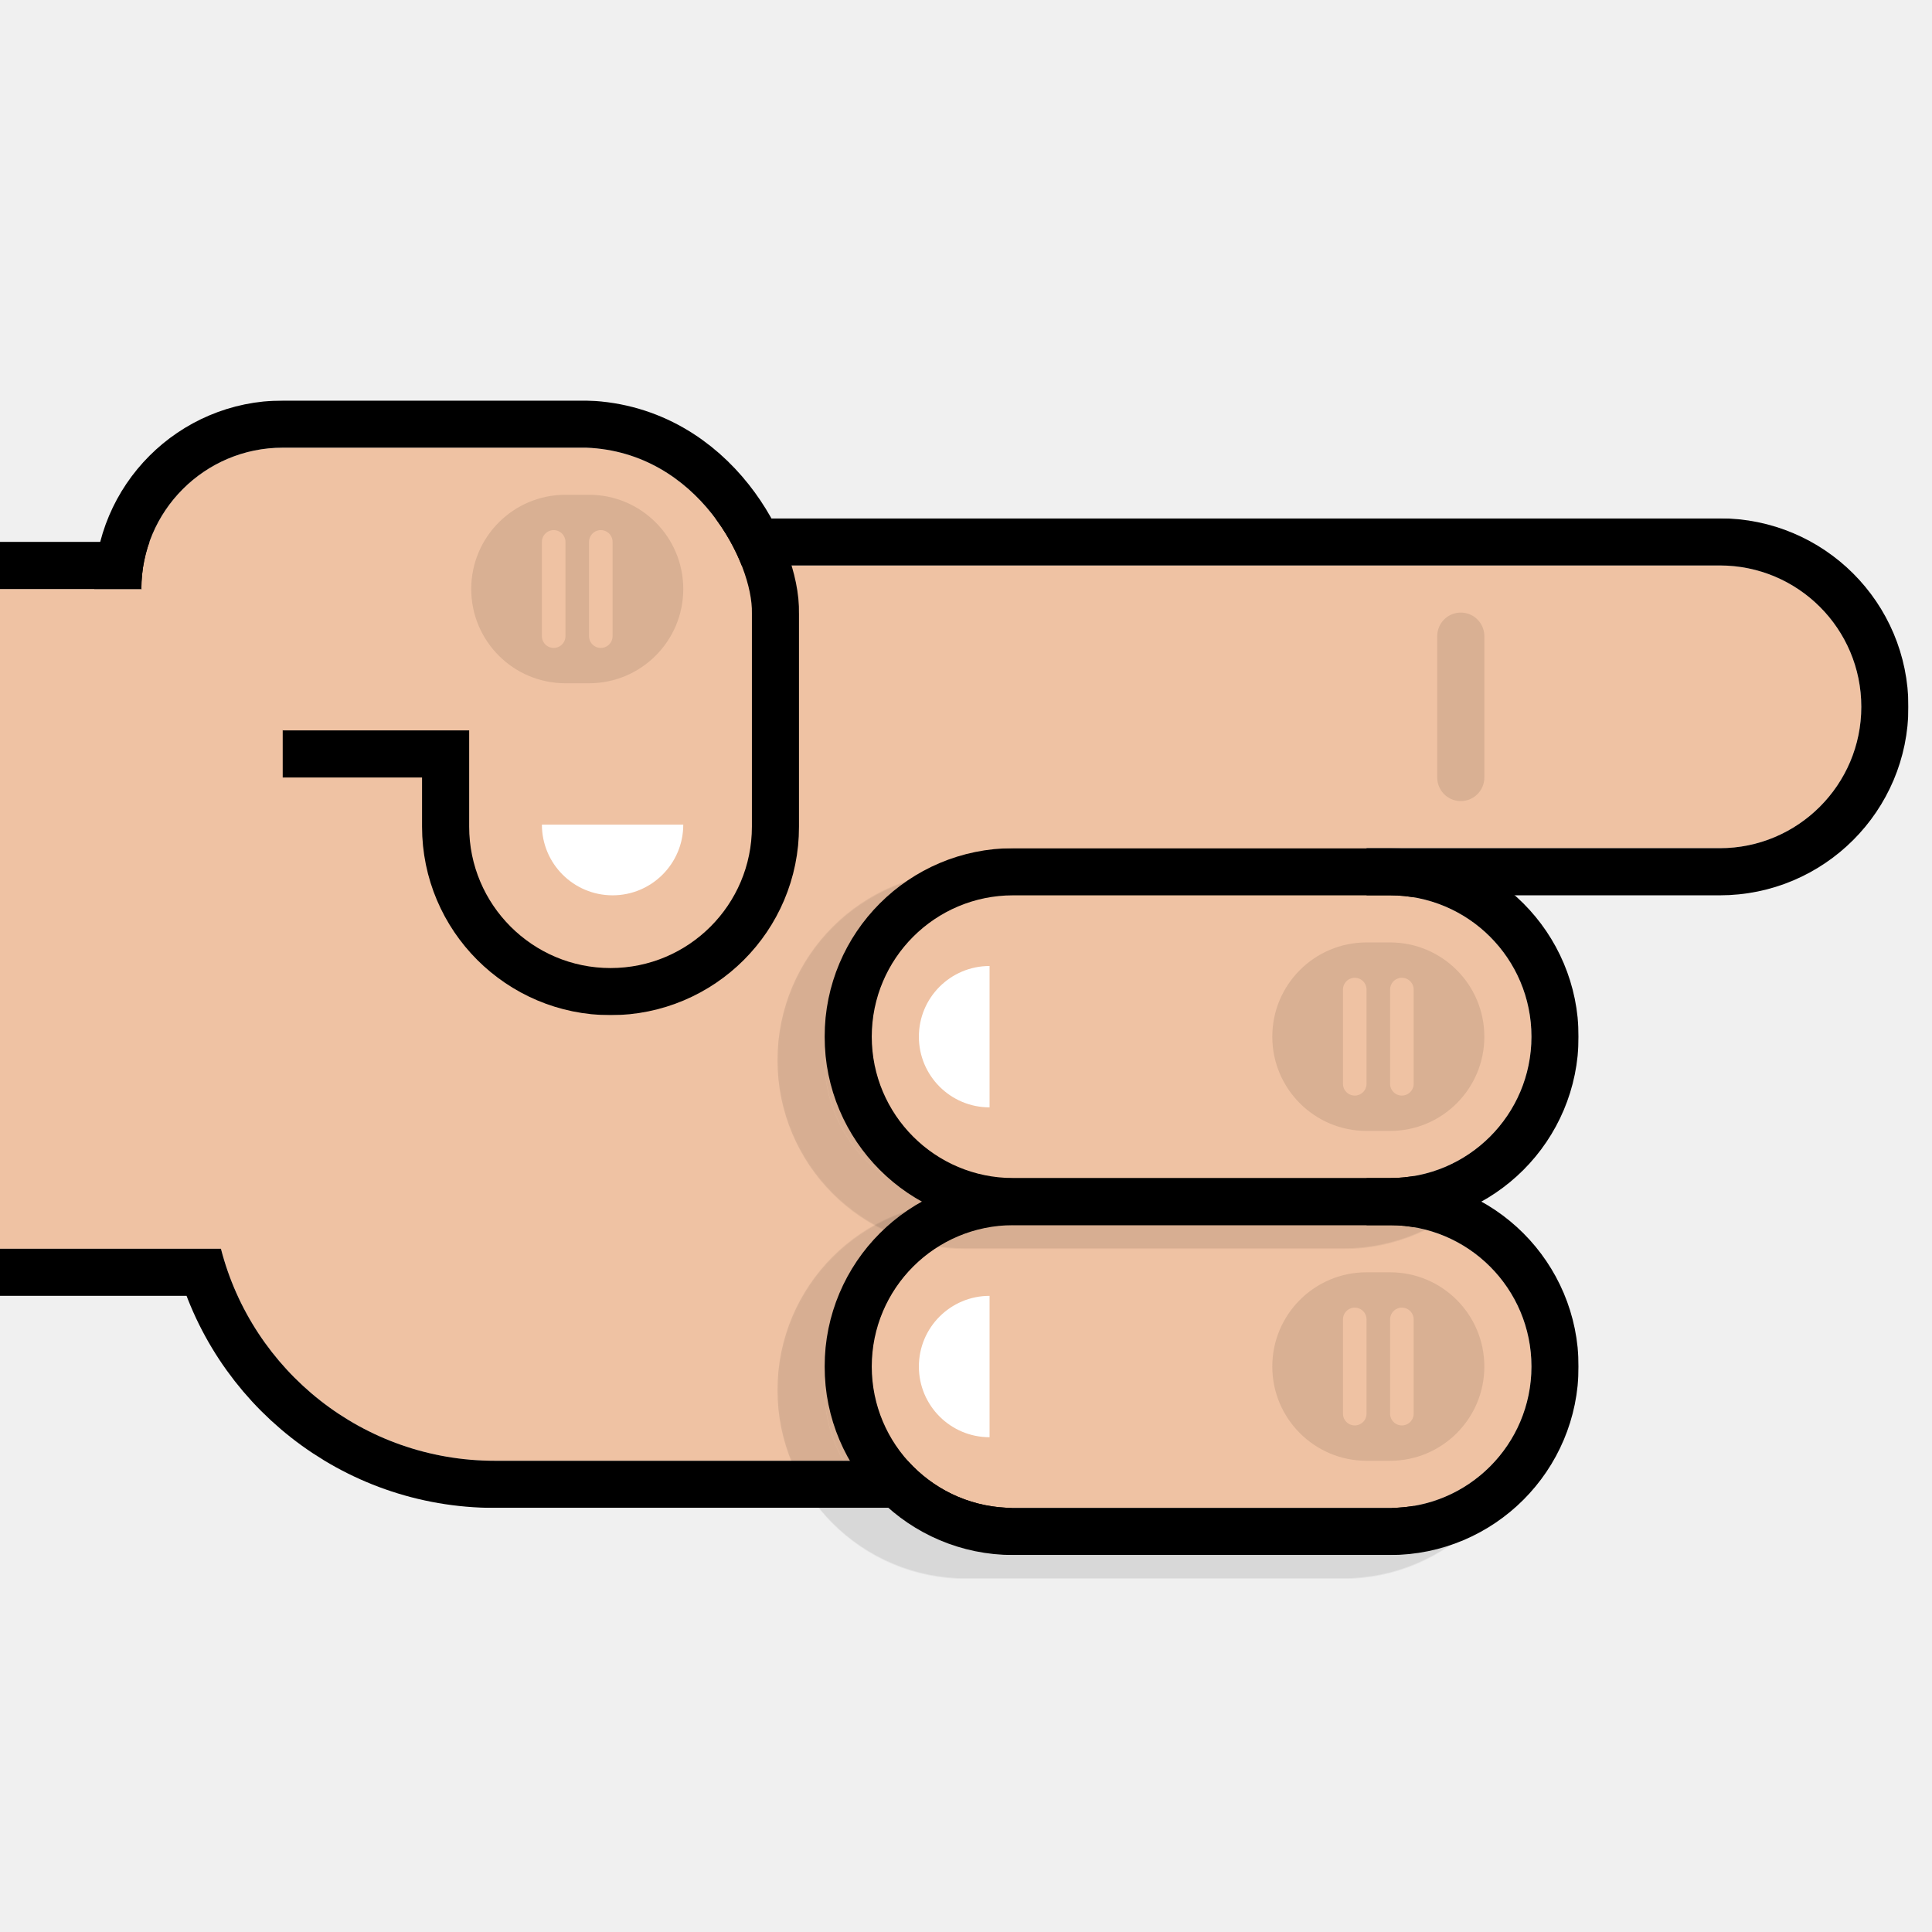
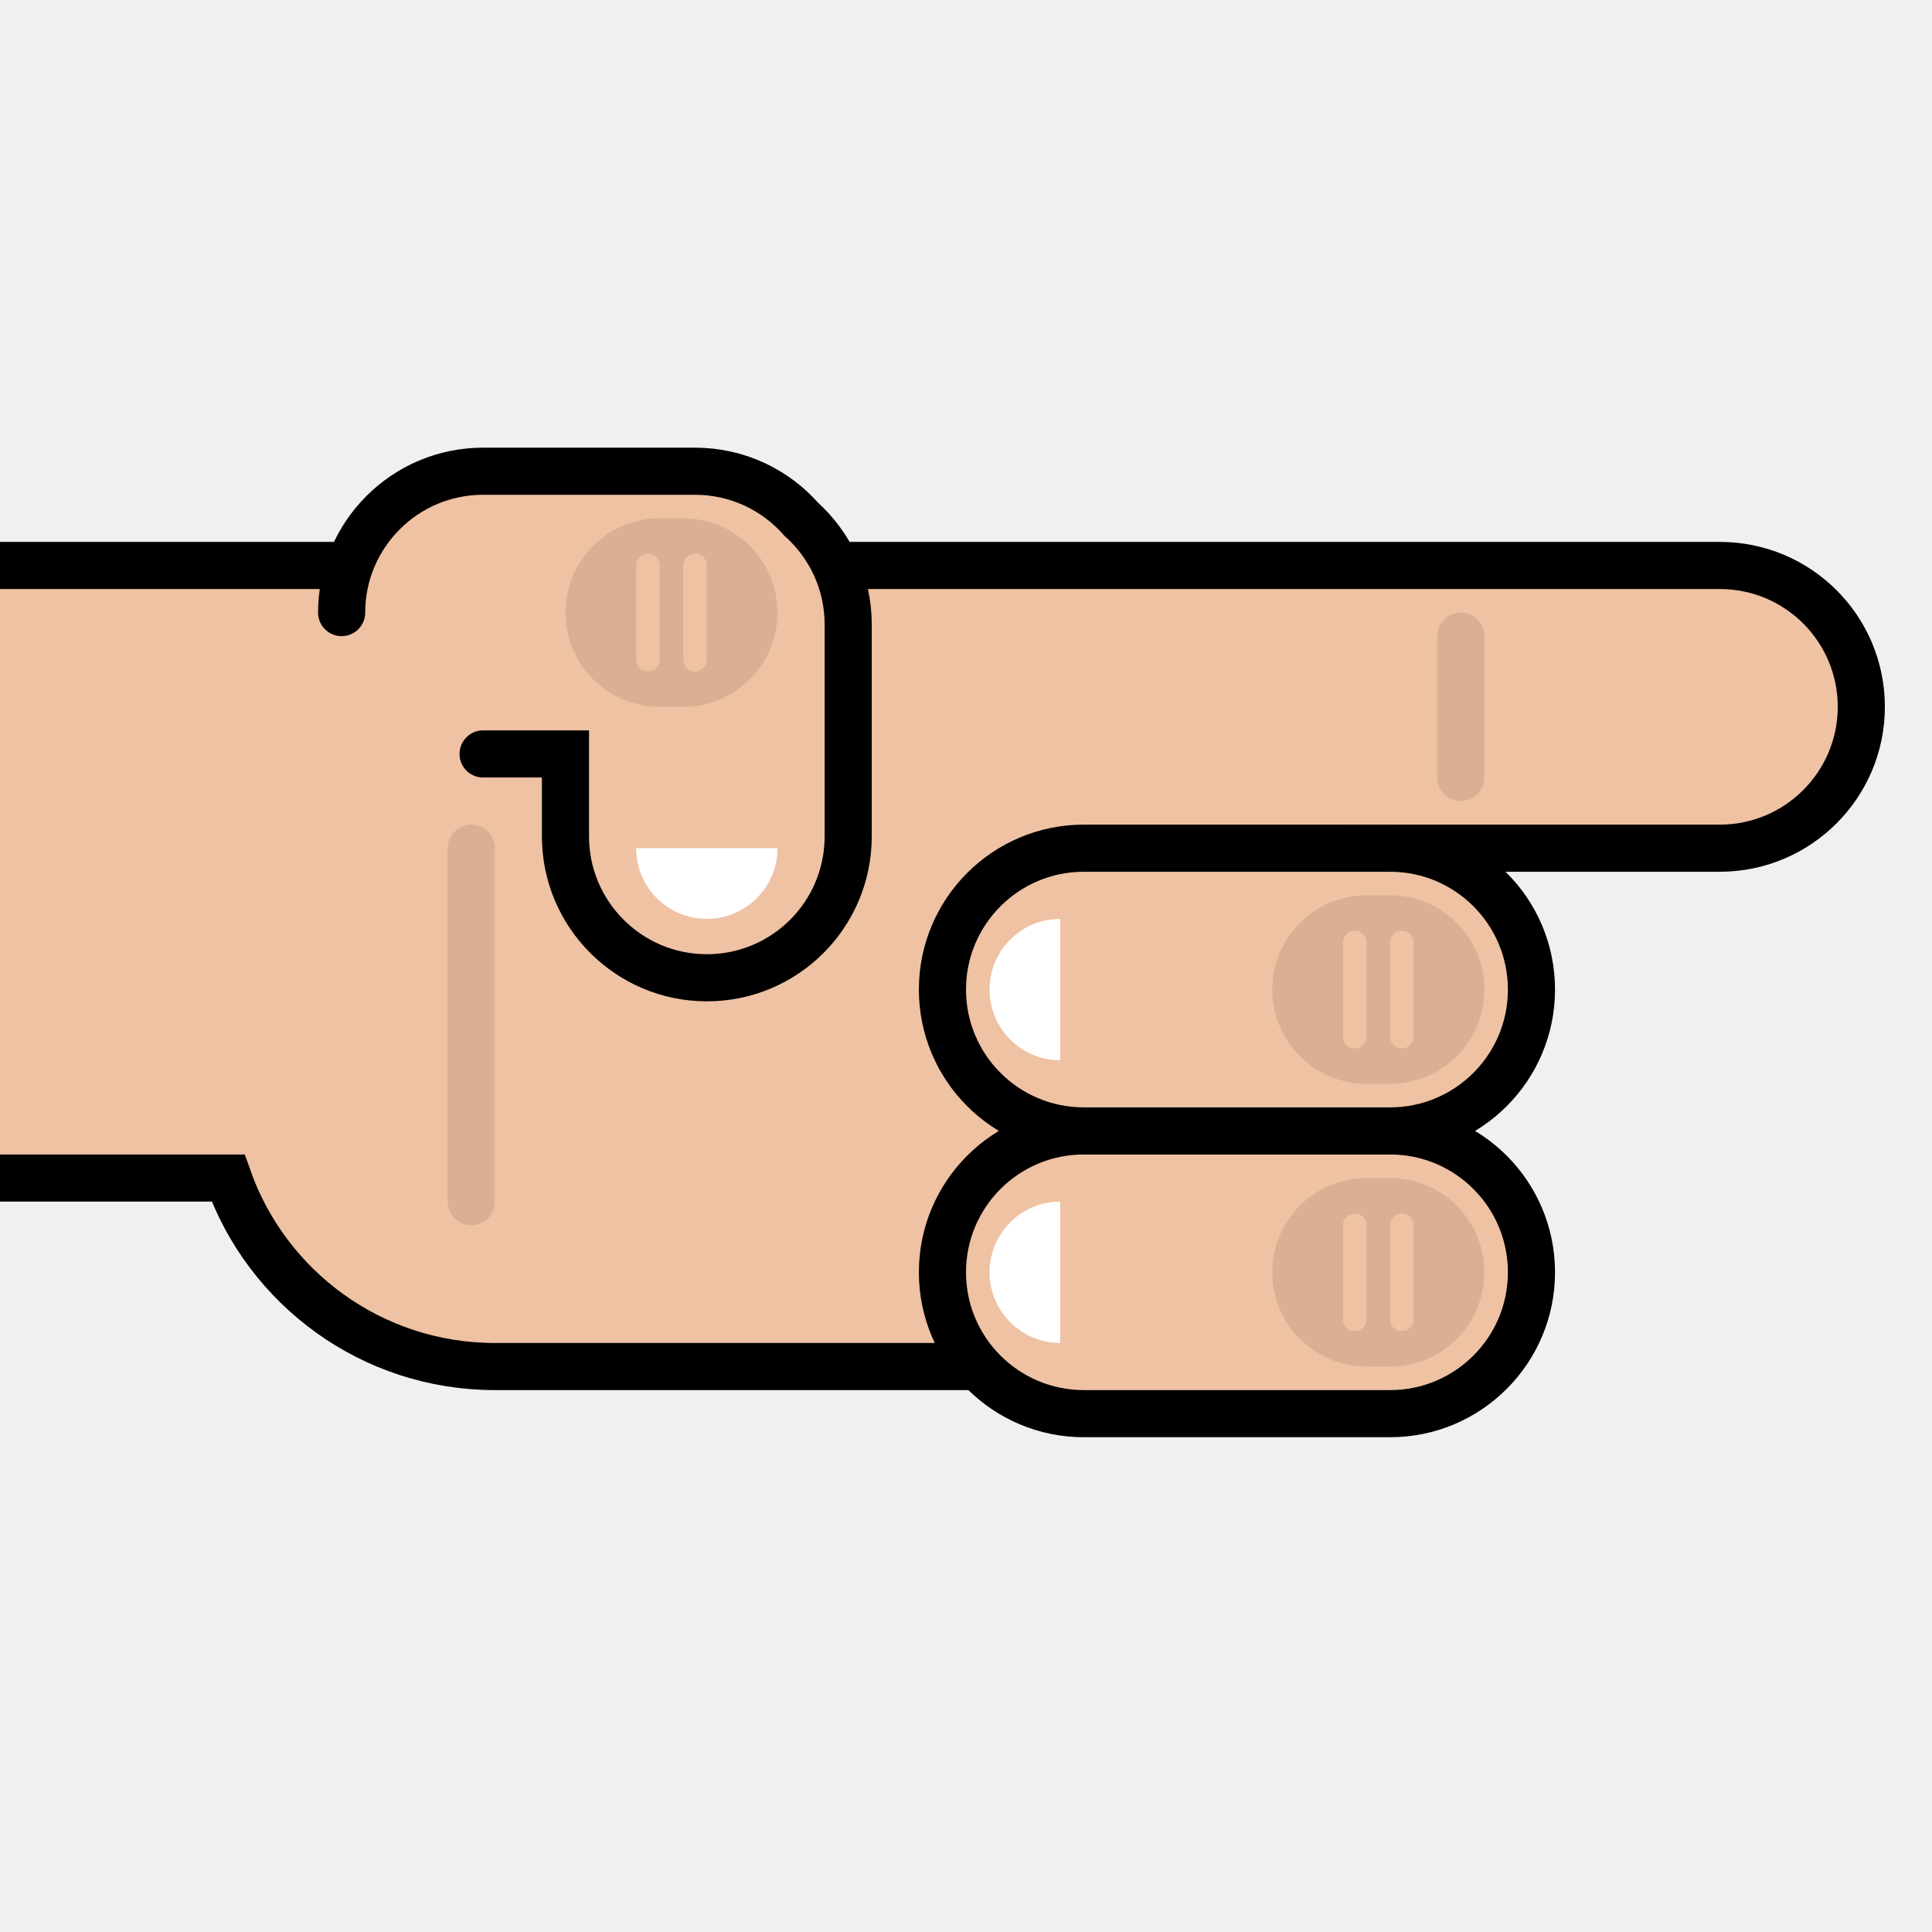
- <svg xmlns="http://www.w3.org/2000/svg" xmlns:xlink="http://www.w3.org/1999/xlink" viewBox="0 0 82 82">
-   <defs>
-     <path id="a" d="M59.503 5h15.49C78.315 5 81 7.686 81 11c0 3.307-2.69 6-6.007 6H60v26H23.002c-5.594 0-10.294-3.82-11.625-9H0V6h11V5h48.503z" />
-     <mask id="e" width="85" height="42" x="-2" y="-2">
-       <path fill="#fff" d="M-2 3h85v42H-2z" />
-       <use xlink:href="#a" />
-     </mask>
-     <path id="b" d="M25.913 6c0-3.307-2.686-6-6-6H7.03C2.258.19-.052 4.93 0 7.027v9.06c0 3.315 2.687 6 6 6 3.308 0 6-2.686 6-6V12h7.914" />
-     <mask id="f" width="29.913" height="26.088" x="-2" y="-2">
-       <path fill="#fff" d="M-2-2h29.913v26.088H-2z" />
-       <use xlink:href="#b" />
-     </mask>
-     <filter id="g" width="200%" height="200%" x="-50%" y="-50%" filterUnits="objectBoundingBox">
-       <feOffset dx="-2" dy="1" in="SourceAlpha" result="shadowOffsetOuter1" />
-       <feColorMatrix values="0 0 0 0 0 0 0 0 0 0 0 0 0 0 0 0 0 0 0.1 0" in="shadowOffsetOuter1" result="shadowMatrixOuter1" />
-       <feMerge>
-         <feMergeNode in="shadowMatrixOuter1" />
-         <feMergeNode in="SourceGraphic" />
-       </feMerge>
-     </filter>
-     <rect id="c" width="28" height="12" rx="6" />
-     <mask id="h" width="32" height="16" x="-2" y="-2">
-       <path fill="#fff" d="M-2-2h32v16H-2z" />
-       <use xlink:href="#c" />
-     </mask>
-     <filter id="i" width="200%" height="200%" x="-50%" y="-50%" filterUnits="objectBoundingBox">
-       <feOffset dx="-2" dy="1" in="SourceAlpha" result="shadowOffsetOuter1" />
-       <feColorMatrix values="0 0 0 0 0 0 0 0 0 0 0 0 0 0 0 0 0 0 0.1 0" in="shadowOffsetOuter1" result="shadowMatrixOuter1" />
-       <feMerge>
-         <feMergeNode in="shadowMatrixOuter1" />
-         <feMergeNode in="SourceGraphic" />
-       </feMerge>
-     </filter>
-     <rect id="d" width="28" height="12" rx="6" />
-     <mask id="j" width="32" height="16" x="-2" y="-2">
-       <path fill="#fff" d="M-2-2h32v16H-2z" />
-       <use xlink:href="#d" />
-     </mask>
-   </defs>
-   <g fill="none" fill-rule="evenodd">
-     <g transform="translate(-2 19)">
-       <use fill="#EFC2A3" xlink:href="#a" />
-       <use stroke="#000" stroke-width="4" mask="url(#e)" xlink:href="#a" />
+ <svg xmlns="http://www.w3.org/2000/svg" width="82px" height="82px" viewBox="0 0 82 82" version="1.1">
+   <defs />
+   <g id="icons" stroke="none" stroke-width="1" fill="none" fill-rule="evenodd">
+     <g id="hand-point-right">
+       <path d="M79,24 L5.007,24 C1.685,24 -1,26.686 -1,30 C-1,33.307 1.689,36 5.007,36 L20,36 L20,58 L56.998,58 C62.224,58 66.671,54.662 68.318,50 L79,50 L79,24 Z" id="hand" stroke="#000000" stroke-width="2" fill="#EFC2A3" transform="translate(39, 41) scale(-1, 1) translate(-39, -41) " />
+       <g id="thumb" transform="translate(25, 31) scale(-1, 1) translate(-25, -31) translate(14, 20)">
+         <path d="M15.496,12 L12,12 L12,15.496 C12,18.812 9.307,21.5 6,21.5 C2.686,21.5 0,18.819 0,15.496 L0,6.504 C0,4.73 0.771,3.136 1.994,2.037 L1.994,2.037 L1.994,2.037 C3.093,0.788 4.704,0 6.504,0 L15.496,0 C18.812,0 21.5,2.693 21.5,6" stroke="#000000" stroke-width="2" stroke-linecap="round" fill="#EFC2A3" />
+         <rect id="Rectangle-18" fill="#D9B093" x="3" y="2" width="9" height="8" rx="4" />
+         <path d="M6.5,4 L6.5,8" id="Line" stroke="#EFC2A3" stroke-linecap="round" />
+         <path d="M8.5,4 L8.5,8" id="Line" stroke="#EFC2A3" stroke-linecap="round" />
+         <path d="M3,16 C3,17.657 4.343,19 6,19 C7.657,19 9,17.657 9,16 L3,16 Z" id="fingernail" fill="#FFFFFF" />
+       </g>
+       <rect id="Rectangle-7" stroke="#000000" stroke-width="2" fill="#EFC2A3" transform="translate(52.5, 54) scale(-1, 1) translate(-52.5, -54) " x="40" y="48" width="25" height="12" rx="6" />
+       <path d="M42,51 C43.657,51 45,52.343 45,54 C45,55.657 43.657,57 42,57 L42,51 Z" id="Combined-Shape" fill="#FFFFFF" transform="translate(43.5, 54) scale(-1, 1) translate(-43.5, -54) " />
+       <g id="Group" transform="translate(58.5, 54) scale(-1, 1) translate(-58.5, -54) translate(54, 50)">
+         <rect id="Rectangle-18" fill="#D9B093" transform="translate(4.5, 4) scale(-1, 1) translate(-4.5, -4) " x="0" y="0" width="9" height="8" rx="4" />
+         <path d="M5.5,2 L5.5,6" id="Line" stroke="#EFC2A3" stroke-linecap="round" transform="translate(5.5, 4) scale(-1, 1) translate(-5.5, -4) " />
+         <path d="M3.5,2 L3.5,6" id="Line" stroke="#EFC2A3" stroke-linecap="round" transform="translate(3.5, 4) scale(-1, 1) translate(-3.5, -4) " />
+       </g>
+       <rect id="Rectangle-7" stroke="#000000" stroke-width="2" fill="#EFC2A3" transform="translate(52.5, 42) scale(-1, 1) translate(-52.5, -42) " x="40" y="36" width="25" height="12" rx="6" />
+       <path d="M42,39 C43.657,39 45,40.343 45,42 C45,43.657 43.657,45 42,45 L42,39 Z" id="Combined-Shape" fill="#FFFFFF" transform="translate(43.5, 42) scale(-1, 1) translate(-43.5, -42) " />
+       <g id="Group-2" transform="translate(58.5, 42) scale(-1, 1) translate(-58.5, -42) translate(54, 38)">
+         <rect id="Rectangle-18" fill="#D9B093" transform="translate(4.5, 4) scale(-1, 1) translate(-4.5, -4) " x="0" y="0" width="9" height="8" rx="4" />
+         <path d="M5.5,2 L5.5,6" id="Line" stroke="#EFC2A3" stroke-linecap="round" transform="translate(5.5, 4) scale(-1, 1) translate(-5.5, -4) " />
+         <path d="M3.5,2 L3.5,6" id="Line" stroke="#EFC2A3" stroke-linecap="round" transform="translate(3.5, 4) scale(-1, 1) translate(-3.5, -4) " />
+       </g>
+       <path d="M62,27 L62,33" id="Line" stroke="#D9B093" stroke-width="2" stroke-linecap="round" />
+       <path d="M20,36 L20,51" id="Line" stroke="#D9B093" stroke-width="2" stroke-linecap="round" transform="translate(20, 43.5) scale(-1, 1) translate(-20, -43.5) " />
    </g>
-     <g transform="matrix(-1 0 0 1 31.913 19)">
-       <use fill="#EFC2A3" xlink:href="#b" />
-       <use stroke="#000" stroke-width="4" mask="url(#f)" xlink:href="#b" />
-     </g>
-     <g transform="matrix(-1 0 0 1 29 21)">
-       <rect width="9" height="8" fill="#D9B093" rx="4" />
-       <path stroke="#EFC2A3" d="M3.5 2v4M5.5 2v4" stroke-linecap="round" />
-     </g>
-     <path fill="#FFF" d="M29 35c0 1.657-1.343 3-3 3s-3-1.343-3-3h6z" />
-     <g filter="url(#g)" transform="translate(37 52)">
-       <g transform="matrix(-1 0 0 1 28 0)">
-         <use fill="#EFC2A3" xlink:href="#c" />
-         <use stroke="#000" stroke-width="4" mask="url(#h)" xlink:href="#c" />
-       </g>
-       <path fill="#FFF" d="M5 3C3.343 3 2 4.343 2 6s1.343 3 3 3V3z" />
-       <g transform="translate(17 2)">
-         <rect width="9" height="8" fill="#D9B093" rx="4" />
-         <path stroke="#EFC2A3" d="M3.5 2v4M5.5 2v4" stroke-linecap="round" />
-       </g>
-     </g>
-     <g filter="url(#i)" transform="translate(37 38)">
-       <g transform="matrix(-1 0 0 1 28 0)">
-         <use fill="#EFC2A3" xlink:href="#d" />
-         <use stroke="#000" stroke-width="4" mask="url(#j)" xlink:href="#d" />
-       </g>
-       <path fill="#FFF" d="M5 3C3.343 3 2 4.343 2 6s1.343 3 3 3V3z" />
-       <g transform="translate(17 2)">
-         <rect width="9" height="8" fill="#D9B093" rx="4" />
-         <path stroke="#EFC2A3" d="M3.5 2v4M5.5 2v4" stroke-linecap="round" />
-       </g>
-     </g>
-     <path stroke="#D9B093" stroke-width="2" d="M62 27v6" stroke-linecap="round" />
  </g>
</svg>
